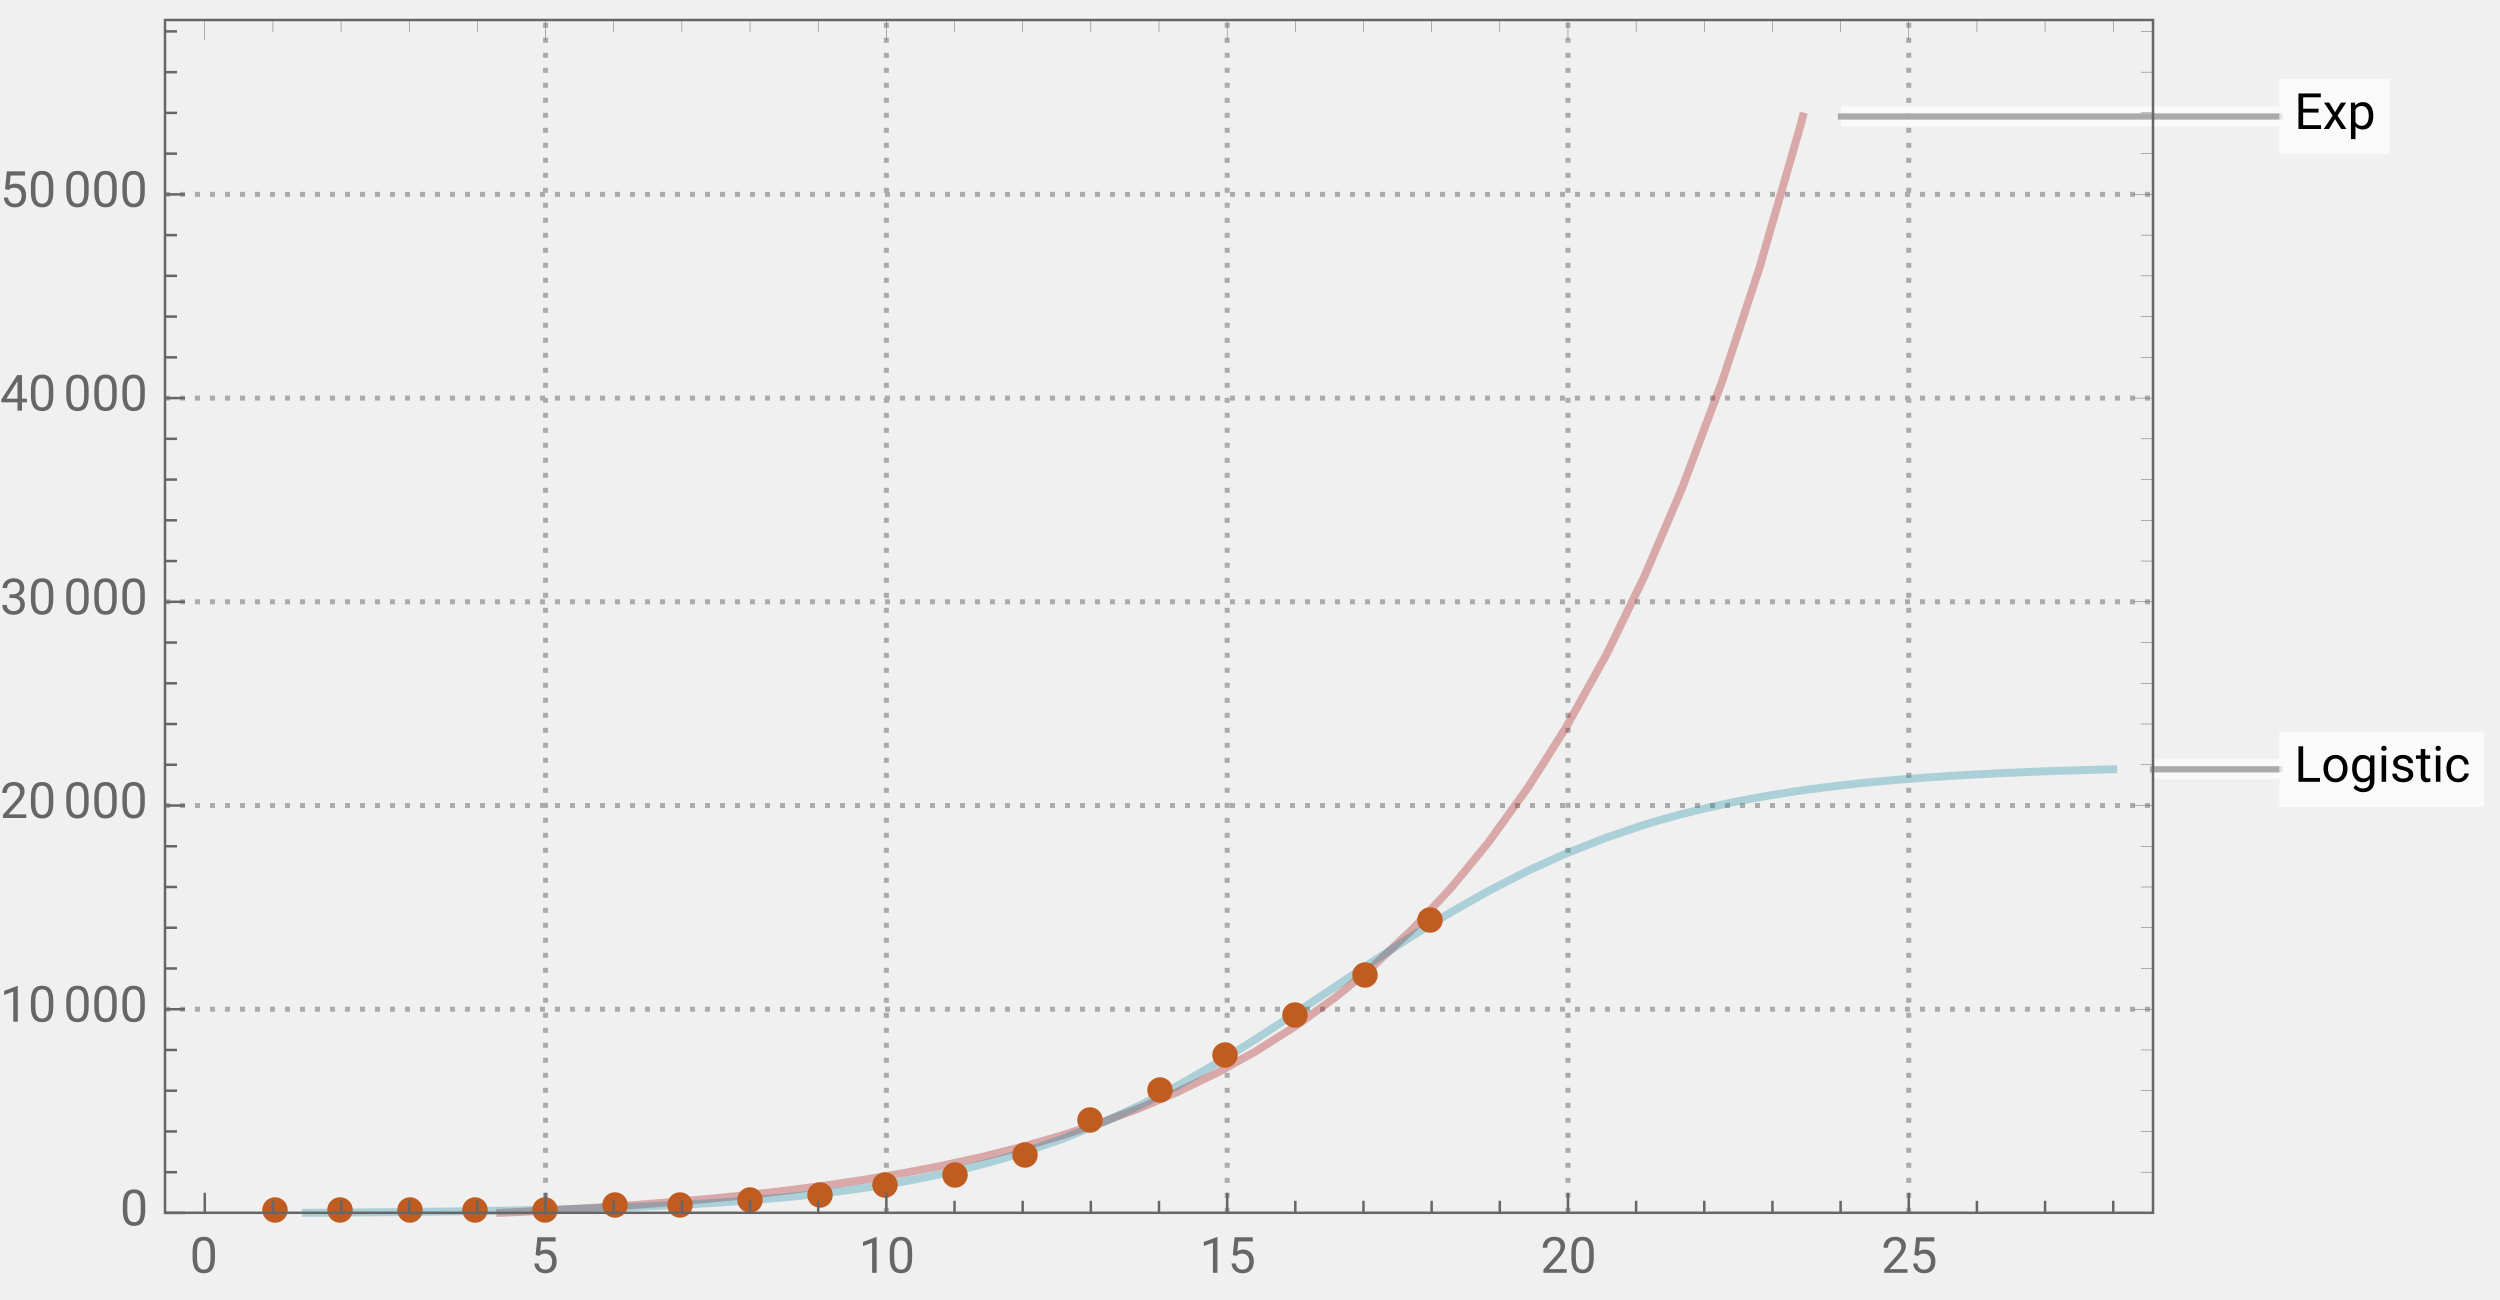
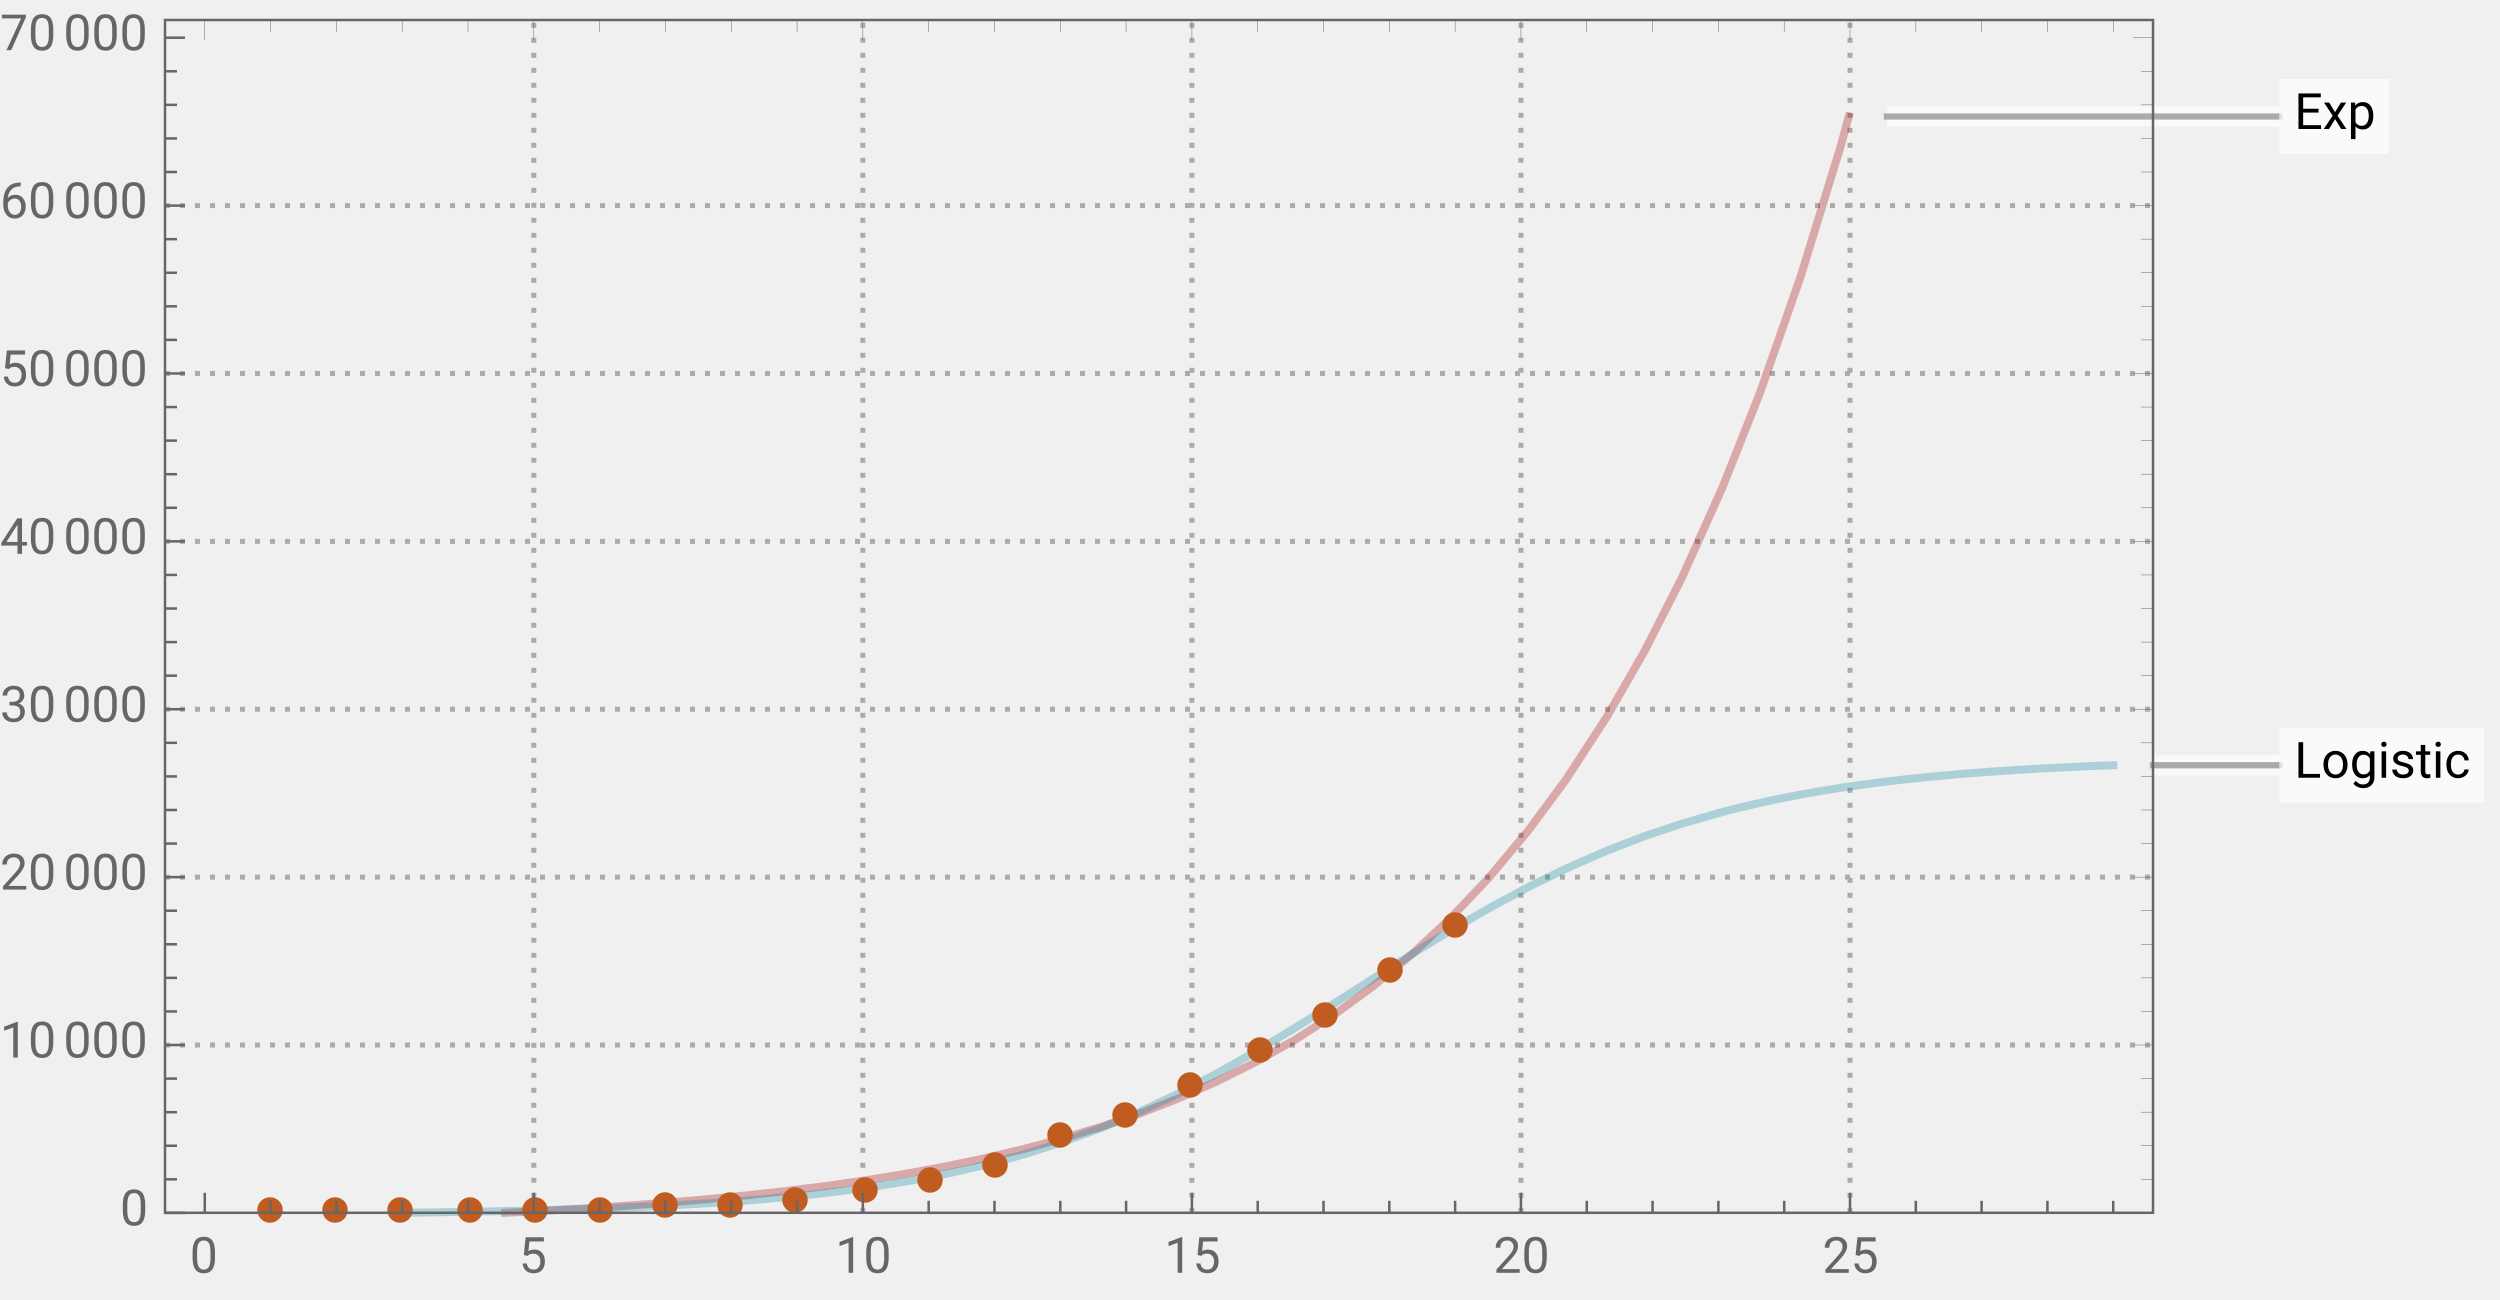
<svg xmlns="http://www.w3.org/2000/svg" xmlns:xlink="http://www.w3.org/1999/xlink" width="500pt" height="260pt" viewBox="0 0 500 260">
  <defs>
    <symbol overflow="visible" id="a">
      <path d="M1.766-.766h3.37V0H.825v-7.11h.942zm0 0" />
    </symbol>
    <symbol overflow="visible" id="b">
      <path d="M.445-2.691c0-.516.102-.98.305-1.395a2.25 2.25 0 01.848-.957c.363-.227.777-.34 1.246-.34.719 0 1.3.25 1.742.75.445.496.668 1.16.668 1.985v.066c0 .512-.098.977-.297 1.383a2.24 2.24 0 01-.844.957 2.35 2.35 0 01-1.261.34c-.715 0-1.297-.25-1.743-.746-.445-.5-.664-1.157-.664-1.977zm.907.109c0 .586.136 1.055.41 1.41.27.356.633.531 1.09.531.46 0 .824-.18 1.093-.539.27-.36.407-.863.407-1.511 0-.579-.137-1.047-.415-1.407a1.312 1.312 0 00-1.093-.543c-.446 0-.809.18-1.082.536-.274.355-.41.863-.41 1.523zm0 0" />
    </symbol>
    <symbol overflow="visible" id="c">
      <path d="M.469-2.688c0-.82.191-1.476.57-1.964.383-.485.887-.73 1.516-.73.644 0 1.148.23 1.507.687l.043-.586h.825v5.156c0 .684-.2 1.219-.606 1.613-.406.395-.949.59-1.633.59a2.71 2.71 0 01-1.12-.242c-.364-.164-.641-.387-.833-.668l.469-.543c.387.477.86.719 1.418.719.441 0 .785-.125 1.031-.371.246-.246.367-.598.367-1.047v-.453c-.359.418-.855.625-1.48.625-.617 0-1.117-.25-1.5-.746-.383-.5-.574-1.18-.574-2.04zm.906.106c0 .594.125 1.062.367 1.402.246.34.586.512 1.028.512.57 0 .988-.262 1.253-.777V-3.86c-.277-.504-.691-.754-1.246-.754-.437 0-.78.168-1.027.511-.25.344-.375.848-.375 1.52zm0 0" />
    </symbol>
    <symbol overflow="visible" id="d">
      <path d="M1.664 0H.762v-5.281h.902zM.688-6.684c0-.148.046-.27.136-.37.09-.102.223-.153.395-.153.176 0 .312.05.402.152.09.102.137.223.137.371 0 .145-.047.27-.137.364-.09.097-.223.148-.402.148-.176 0-.305-.047-.395-.148a.518.518 0 01-.136-.364zm0 0" />
    </symbol>
    <symbol overflow="visible" id="e">
      <path d="M3.758-1.402a.659.659 0 00-.274-.567c-.183-.136-.504-.254-.96-.351-.458-.098-.82-.215-1.09-.352-.27-.137-.47-.297-.598-.488a1.161 1.161 0 01-.191-.672c0-.434.183-.8.55-1.098.367-.3.832-.453 1.403-.453.597 0 1.086.156 1.457.465.375.309.558.707.558 1.188h-.906c0-.247-.105-.461-.316-.641-.211-.18-.473-.27-.793-.27-.328 0-.586.075-.77.22a.666.666 0 00-.281.558c0 .218.086.383.258.496.172.11.484.215.937.316.45.102.817.219 1.094.36.281.14.488.308.625.507.133.196.203.434.203.72 0 .472-.191.85-.566 1.136-.38.285-.868.426-1.473.426-.422 0-.797-.075-1.121-.223a1.852 1.852 0 01-.766-.629 1.513 1.513 0 01-.273-.871h.902a.93.93 0 00.363.719c.227.18.528.265.895.265.344 0 .617-.066.824-.207a.635.635 0 00.309-.554zm0 0" />
    </symbol>
    <symbol overflow="visible" id="f">
      <path d="M1.91-6.563v1.282h.985v.695H1.91v3.277c0 .211.043.371.13.477.089.105.237.16.452.16.102 0 .246-.023.43-.062V0a2.573 2.573 0 01-.695.098c-.403 0-.707-.121-.914-.368-.204-.242-.305-.59-.305-1.039v-3.277H.043v-.695h.965v-1.282zm0 0" />
    </symbol>
    <symbol overflow="visible" id="g">
      <path d="M2.805-.64a1.3 1.3 0 00.843-.294 1.01 1.01 0 00.399-.73h.855c-.015.3-.12.59-.312.863a2.03 2.03 0 01-.77.653 2.2 2.2 0 01-1.015.246c-.72 0-1.293-.239-1.72-.72C.66-1.101.45-1.757.45-2.593v-.148c0-.516.094-.973.285-1.375.188-.399.457-.711.813-.93.351-.223.77-.336 1.25-.336.594 0 1.086.18 1.476.535.395.356.602.817.63 1.38h-.856a1.238 1.238 0 00-.387-.84 1.217 1.217 0 00-.863-.333c-.457 0-.813.168-1.067.496-.253.332-.378.81-.378 1.434v.172c0 .61.125 1.078.375 1.406.25.328.609.492 1.078.492zm0 0" />
    </symbol>
    <symbol overflow="visible" id="h">
      <path d="M4.844-3.285H1.762v2.52h3.582V0H.824v-7.11h4.469v.774H1.762v2.281h3.082zm0 0" />
    </symbol>
    <symbol overflow="visible" id="i">
      <path d="M2.457-3.355l1.172-1.926h1.055l-1.73 2.61L4.733 0H3.691L2.47-1.977 1.25 0H.2l1.784-2.672-1.73-2.61h1.043zm0 0" />
    </symbol>
    <symbol overflow="visible" id="j">
      <path d="M5.148-2.582c0 .805-.187 1.45-.554 1.941-.367.493-.864.739-1.492.739-.641 0-1.149-.203-1.516-.61v2.543H.684V-5.28h.824l.047.586c.367-.457.875-.688 1.53-.688.634 0 1.138.242 1.509.719.367.48.554 1.144.554 2zm-.906-.106c0-.593-.125-1.062-.379-1.41-.254-.343-.601-.515-1.047-.515-.546 0-.957.242-1.23.726v2.524c.27.48.684.722 1.242.722.434 0 .777-.171 1.031-.515.258-.344.383-.852.383-1.532zm0 0" />
    </symbol>
    <symbol overflow="visible" id="k">
      <path d="M5.047-3.031c0 1.058-.18 1.844-.54 2.36-.362.51-.925.769-1.694.769-.758 0-1.32-.25-1.684-.754C.766-1.16.574-1.91.562-2.91v-1.207c0-1.043.18-1.82.54-2.328.363-.508.93-.762 1.703-.762.765 0 1.328.246 1.687.734.36.489.547 1.246.555 2.27zm-.902-1.235c0-.765-.106-1.324-.32-1.675-.216-.348-.555-.524-1.02-.524-.465 0-.801.176-1.012.524-.211.347-.32.882-.328 1.605v1.445c0 .77.113 1.336.336 1.704.222.367.558.546 1.012.546.445 0 .777-.171.992-.515.218-.344.332-.89.34-1.633zm0 0" />
    </symbol>
    <symbol overflow="visible" id="l">
      <path d="M1.008-3.563l.36-3.546h3.64v.836H2.133l-.215 1.937a2.32 2.32 0 011.187-.309c.649 0 1.16.215 1.543.645.383.426.57 1.004.57 1.734 0 .735-.195 1.309-.593 1.73-.395.423-.945.634-1.656.634-.63 0-1.14-.176-1.54-.524C1.032-.773.81-1.254.75-1.87h.855c.055.406.2.715.434.922.234.207.547.308.93.308.422 0 .75-.14.988-.43.238-.284.36-.679.36-1.187 0-.472-.13-.855-.387-1.144-.258-.285-.606-.43-1.035-.43-.395 0-.704.086-.926.258l-.242.195zm0 0" />
    </symbol>
    <symbol overflow="visible" id="m">
      <path d="M3.559 0h-.907v-6.02l-1.824.668v-.82l2.59-.973h.14zm0 0" />
    </symbol>
    <symbol overflow="visible" id="n">
      <path d="M5.25 0H.59v-.648l2.46-2.735c.364-.414.618-.75.755-1.008.14-.257.21-.527.21-.804 0-.371-.113-.676-.34-.914-.222-.239-.523-.356-.898-.356-.449 0-.797.13-1.047.383-.25.254-.37.613-.37 1.066H.452c0-.652.211-1.183.633-1.586.422-.402.984-.605 1.691-.605.66 0 1.184.172 1.567.52.386.347.578.808.578 1.382 0 .703-.445 1.535-1.336 2.5L1.68-.738h3.57zm0 0" />
    </symbol>
    <symbol overflow="visible" id="o">
      <path d="M1.906-3.992h.676c.426-.008.762-.121 1.008-.34.242-.219.363-.512.363-.883 0-.832-.414-1.25-1.242-1.25-.39 0-.703.113-.938.336-.23.223-.347.516-.347.887H.523c0-.563.204-1.031.618-1.406.41-.372.933-.559 1.57-.559.672 0 1.195.176 1.578.531.379.356.57.848.57 1.48 0 .31-.101.61-.3.9a1.81 1.81 0 01-.817.648c.39.125.692.328.903.617.214.285.32.636.32 1.047 0 .64-.207 1.144-.625 1.52-.418.374-.957.562-1.625.562s-1.211-.18-1.63-.543c-.417-.36-.624-.836-.624-1.43h.906c0 .375.121.672.367.898.243.227.57.336.98.336.438 0 .77-.113 1-.34.231-.23.349-.554.349-.98 0-.414-.125-.734-.383-.953-.254-.223-.618-.336-1.098-.344h-.676zm0 0" />
    </symbol>
    <symbol overflow="visible" id="p">
      <path d="M4.406-2.387h.985v.739h-.985V0h-.91v-1.648H.258v-.536L3.44-7.109h.965zm-3.12 0h2.21v-3.488l-.105.195zm0 0" />
    </symbol>
+     <symbol overflow="visible" id="q">
+       <path d="M4.137-7.113v.765h-.168c-.703.012-1.262.223-1.68.625-.414.403-.656.973-.723 1.703.375-.43.887-.644 1.536-.644.617 0 1.113.219 1.48.656.371.438.555 1 .555 1.688 0 .734-.2 1.32-.598 1.757-.398.442-.934.66-1.605.66-.68 0-1.23-.261-1.653-.784C.855-1.212.645-1.883.645-2.704v-.348c0-1.308.277-2.308.835-3 .56-.691 1.391-1.047 2.497-1.062zM2.949-3.91c-.308 0-.594.09-.855.277a1.446 1.446 0 00-.54.7v.331c0 .586.13 1.059.395 1.414.262.36.59.54.985.54.406 0 .726-.153.96-.45.231-.3.348-.691.348-1.175 0-.489-.117-.887-.351-1.188a1.14 1.14 0 00-.942-.45zm0 0" />
+     </symbol>
+     <symbol overflow="visible" id="r">
+       <path d="M5.18-6.602L2.234 0H1.29l2.934-6.367H.375v-.742H5.18zm0 0" />
+     </symbol>
  </defs>
-   <path d="M109.113 242.559V4m68.16 238.559V4m68.161 238.559V4m68.16 238.559V4m68.16 238.559V4M33 201.844h397.602M33 161.102h397.602M33 120.36h397.602M33 79.617h397.602M33 38.875h397.602" fill="none" stroke="#666" stroke-opacity=".5" stroke-dasharray="1,2" stroke-miterlimit="3.25" />
-   <path d="M100.063 242.559l3.28-.149 7.473-.39 8.102-.48 7.562-.513 7.41-.57 8.048-.703 7.503-.75 8.137-.926 7.988-1.043 7.446-1.11 8.082-1.366 7.539-1.461 8.172-1.805 8.02-2.027 7.484-2.16 8.117-2.668L228 221.59l7.426-3.164 8.058-3.914 7.52-4.164 8.148-5.153 8-5.793 7.461-6.16 8.094-7.613 7.555-8.113 7.406-9.02 8.035-11.148 7.496-11.86 8.13-14.668 7.589-15.636 7.437-17.399 8.07-21.515 7.536-22.907 8.16-28.332.438-1.73" fill="none" stroke-width="1.6" stroke-linecap="square" stroke="#a60000" stroke-opacity=".3" stroke-miterlimit="3.25" />
-   <path d="M61.195 242.559l2.957-.016h.114l.117-.004h.234l.465-.004.926-.004 1.86-.015h.464l3.254-.028h.254l.25-.004 3.527-.027 4.035-.039h.118l.117-.004h.234l.473-.008.941-.008 1.88-.02.116-.003h.121l.235-.004.468-.004 2.825-.035h.125l.129-.004h.254l.511-.008 1.02-.011 2.039-.032h.129l.125-.004.254-.003.511-.004 3.059-.047.125-.004h.125l.25-.004.5-.012 1.004-.015 2-.036 4.004-.074.234-.008.234-.004.465-.007.934-.02 1.871-.043 3.734-.09h.125l.13-.004.25-.007.507-.012 1.012-.027 2.027-.055 4.051-.125.234-.008.239-.004 1.418-.047 1.89-.066 3.781-.145.114-.004.117-.003.23-.012.465-.016.926-.039 1.852-.082 3.707-.172.129-.008.125-.004.25-.011.503-.028 1.004-.05 2.012-.11 4.024-.234.937-.063.938-.058 1.875-.125 3.753-.274.13-.011.124-.008.254-.024.508-.039 1.02-.082 2.03-.168 4.071-.37.25-.024.25-.028.496-.046 1-.102 1.996-.21 3.996-.454.114-.012.117-.015.234-.028 1.395-.175 1.863-.239 3.723-.52.129-.019.125-.02.254-.035.503-.078 1.008-.152 2.024-.32 4.039-.696.117-.023.117-.02.234-.043.473-.085.942-.18 1.886-.363 3.77-.79.129-.027.125-.027.258-.059.511-.113 1.02-.23 2.043-.481 4.086-1.035.125-.035.125-.032.25-.07.5-.133 1.004-.277 2.007-.57 4.008-1.223 7.485-2.582 8.117-3.27L228 221.06l7.426-3.864 8.058-4.625 7.52-4.656 8.148-5.316 8-5.352 7.461-4.976 8.094-5.243 7.555-4.625 7.406-4.199 8.035-4.117 7.496-3.399 8.13-3.199 7.589-2.547.113-.035.352-.105 1.394-.422 1.86-.54 3.718-1.015.13-.031.124-.031.25-.067.508-.129 1.008-.254 2.016-.492 4.035-.91.12-.027.118-.024.234-.05.47-.098.945-.195 1.882-.38 3.766-.702.125-.024.129-.02.254-.046.511-.09 1.02-.172 2.043-.336 4.078-.621.125-.016.125-.02.254-.034.5-.07 1-.137 2.004-.266 4.008-.492.117-.012.117-.016.234-.027.465-.05.934-.106 1.871-.2 3.738-.37.125-.012.13-.016.25-.023.507-.047 1.012-.09 2.027-.176 4.055-.324.234-.016.238-.02.473-.034 2.836-.2 3.785-.242.117-.004.114-.007.234-.016.46-.027.93-.055 1.856-.102 3.707-.191.125-.008.129-.008.25-.011.504-.024 1.004-.047 2.015-.09 4.024-.167.469-.016.468-.02.938-.035 1.879-.066 3.758-.125.129-.004.132-.004 1.832-.055 2.098-.058.129-.004.133-.004.261-.008.524-.012 1.047-.03h.133l.128-.005.262-.008.528-.011.128-.004.133-.004.262-.008.129-.004h.133l.129-.004.132-.004" fill="none" stroke-width="1.6" stroke-linecap="square" stroke="#0d86a0" stroke-opacity=".3" stroke-miterlimit="3.25" />
-   <path d="M430.602 153.86h25.265" fill="none" stroke-width="4" stroke-linejoin="round" stroke="#fff" stroke-opacity=".667" stroke-miterlimit="3.25" />
-   <path d="M430.602 153.86h25.265" fill="none" stroke-width="1.25" stroke-linecap="square" stroke="#aaa" stroke-miterlimit="3.25" />
-   <path d="M496.867 146.36v15h-41v-15zm0 0" fill="#fff" fill-opacity=".667" />
-   <use xlink:href="#a" x="458.868" y="156.359" />
-   <use xlink:href="#b" x="464.249" y="156.359" />
-   <use xlink:href="#c" x="469.952" y="156.359" />
-   <use xlink:href="#d" x="475.562" y="156.359" />
-   <use xlink:href="#e" x="477.989" y="156.359" />
-   <use xlink:href="#f" x="483.145" y="156.359" />
-   <use xlink:href="#d" x="486.412" y="156.359" />
-   <use xlink:href="#g" x="488.839" y="156.359" />
-   <path d="M368.191 23.3h87.676" fill="none" stroke-width="4" stroke-linejoin="round" stroke="#fff" stroke-opacity=".667" stroke-miterlimit="3.25" />
-   <path d="M368.191 23.3h87.676" fill="none" stroke-width="1.25" stroke-linecap="square" stroke="#aaa" stroke-miterlimit="3.25" />
+   <path d="M106.762 242.559V4m65.808 238.559V4m65.813 238.559V4m65.808 238.559V4M370 242.559V4M33 209.004h397.602M33 175.426h397.602M33 141.848h397.602M33 108.273h397.602M33 74.695h397.602M33 41.117h397.602" fill="none" stroke="#666" stroke-opacity=".5" stroke-dasharray="1,2" stroke-miterlimit="3.25" />
+   <path d="M101.02 242.559l2.324-.106 7.472-.394 8.102-.485 7.562-.515 7.41-.567 8.048-.695 7.503-.738 8.137-.903 7.988-1.011 7.446-1.067 8.082-1.308 7.539-1.387 8.172-1.703 8.02-1.903 7.484-2.011 8.117-2.47L228 222.68l7.426-2.895 8.058-3.55 7.52-3.758 8.148-4.614 8-5.16 7.461-5.445 8.094-6.692 7.555-7.078 7.406-7.824 8.035-9.61 7.496-10.152 8.13-12.476 7.589-13.215 7.437-14.613 8.07-17.95 7.536-18.988 8.16-23.332 8.016-26.082 1.613-5.945" fill="none" stroke-width="1.6" stroke-linecap="square" stroke="#a60000" stroke-opacity=".3" stroke-miterlimit="3.25" />
+   <path d="M79.906 242.559h.215l.473-.008.941-.012 1.88-.023 3.765-.051.125-.004h.129l.254-.004.511-.008 3.059-.047 4.078-.07.125-.004h.125l.25-.004.5-.012 1.004-.019 2-.04 4.004-.085h.117l.117-.004.234-.004.465-.012.934-.023 1.871-.043 3.734-.102.125-.003h.13l.25-.008.507-.016 1.012-.027 2.027-.063 4.051-.133.234-.007.239-.008.472-.016 2.836-.105 3.781-.153.114-.007.117-.004.23-.008.465-.02 2.778-.129 3.707-.18.129-.007.125-.008.25-.012.503-.027 1.004-.055 2.012-.113 4.024-.242 1.875-.125 1.875-.129 3.753-.277.13-.012.124-.008.254-.023.508-.04 1.02-.081 2.03-.172 4.071-.371.125-.012.125-.016.25-.023.496-.047 1-.102 1.996-.207 3.996-.449.114-.015.117-.012.234-.028.465-.058.93-.113 1.863-.235 3.723-.508.129-.015.125-.02.254-.035 1.511-.223 2.024-.308 4.039-.664.117-.024.351-.058.473-.086.942-.168 1.886-.348 3.77-.746.129-.023.125-.028.258-.054.511-.106 1.02-.219 2.043-.453 4.086-.965 1-.25 1.004-.257 2.007-.532 4.008-1.129 7.485-2.367 8.117-2.976 7.574-3.18 7.426-3.496 8.058-4.195 7.52-4.254 8.148-4.903 8-5.007 7.461-4.743 8.094-5.101 7.555-4.617 7.406-4.297 8.035-4.332 7.496-3.676 8.13-3.563 7.589-2.921 7.437-2.493 8.07-2.32.122-.031.117-.028.703-.187.945-.238 1.883-.47 3.766-.878.125-.027.129-.028.254-.058.511-.114 1.02-.218 2.043-.426 4.078-.793.25-.047.254-.047 1.5-.27 2.004-.347 4.008-.64.117-.02.117-.016.234-.039.465-.07.934-.137 1.871-.265 3.738-.5.125-.016.13-.016.25-.031.507-.066 1.012-.121 2.027-.243 4.055-.441.234-.024.238-.023.473-.05.945-.094 1.891-.184 3.785-.34.117-.008.114-.011.234-.02.46-.039.93-.074 1.856-.149 3.707-.273.125-.008.129-.012.25-.015.504-.035 1.004-.067 2.015-.133 4.024-.242.117-.004.117-.008.235-.011.468-.028.938-.05 1.879-.102 3.758-.184.129-.003.132-.008 1.832-.082 2.098-.09.129-.004.133-.008.261-.008.524-.023 1.047-.043.133-.004.128-.004.262-.012.528-.02.128-.003.133-.004.262-.012.129-.004.133-.007.129-.004.132-.004" fill="none" stroke-width="1.6" stroke-linecap="square" stroke="#0d86a0" stroke-opacity=".3" stroke-miterlimit="3.25" />
+   <path d="M430.602 153.05h25.265" fill="none" stroke-width="4" stroke-linejoin="round" stroke="#fff" stroke-opacity=".667" stroke-miterlimit="3.25" />
+   <path d="M430.602 153.05h25.265" fill="none" stroke-width="1.25" stroke-linecap="square" stroke="#aaa" stroke-miterlimit="3.25" />
+   <path d="M496.867 145.55v15h-41v-15zm0 0" fill="#fff" fill-opacity=".667" />
+   <use xlink:href="#a" x="458.868" y="155.551" />
+   <use xlink:href="#b" x="464.249" y="155.551" />
+   <use xlink:href="#c" x="469.952" y="155.551" />
+   <use xlink:href="#d" x="475.562" y="155.551" />
+   <use xlink:href="#e" x="477.989" y="155.551" />
+   <use xlink:href="#f" x="483.145" y="155.551" />
+   <use xlink:href="#d" x="486.412" y="155.551" />
+   <use xlink:href="#g" x="488.839" y="155.551" />
+   <path d="M377.383 23.3h78.484" fill="none" stroke-width="4" stroke-linejoin="round" stroke="#fff" stroke-opacity=".667" stroke-miterlimit="3.25" />
+   <path d="M377.383 23.3h78.484" fill="none" stroke-width="1.25" stroke-linecap="square" stroke="#aaa" stroke-miterlimit="3.25" />
  <path d="M477.867 15.8v15h-22v-15zm0 0" fill="#fff" fill-opacity=".667" />
  <use xlink:href="#h" x="458.868" y="25.8" />
  <use xlink:href="#i" x="464.551" y="25.8" />
  <use xlink:href="#j" x="469.507" y="25.8" />
-   <path d="M57.55 242c0-.676-.269-1.324-.745-1.805A2.565 2.565 0 0055 239.45c-.676 0-1.324.27-1.805.746A2.565 2.565 0 0052.45 242c0 .676.27 1.324.746 1.805.48.476 1.13.746 1.805.746.676 0 1.324-.27 1.805-.746.476-.48.746-1.13.746-1.805zm13 0c0-.676-.269-1.324-.745-1.805A2.565 2.565 0 0068 239.45c-.676 0-1.324.27-1.805.746A2.565 2.565 0 0065.45 242c0 .676.27 1.324.746 1.805.48.476 1.13.746 1.805.746.676 0 1.324-.27 1.805-.746.476-.48.746-1.13.746-1.805zm14 0c0-.676-.269-1.324-.745-1.805A2.565 2.565 0 0082 239.45c-.676 0-1.324.27-1.805.746A2.565 2.565 0 0079.45 242c0 .676.27 1.324.746 1.805.48.476 1.13.746 1.805.746.676 0 1.324-.27 1.805-.746.476-.48.746-1.13.746-1.805zm13 0c0-.676-.269-1.324-.745-1.805A2.565 2.565 0 0095 239.45c-.676 0-1.324.27-1.805.746A2.565 2.565 0 0092.45 242c0 .676.27 1.324.746 1.805.48.476 1.13.746 1.805.746.676 0 1.324-.27 1.805-.746.476-.48.746-1.13.746-1.805zm14 0c0-.676-.269-1.324-.745-1.805a2.565 2.565 0 00-1.805-.746c-.676 0-1.324.27-1.805.746a2.565 2.565 0 00-.746 1.805c0 .676.27 1.324.746 1.805.48.476 1.13.746 1.805.746.676 0 1.324-.27 1.805-.746.476-.48.746-1.13.746-1.805zm14-1c0-.676-.269-1.324-.745-1.805a2.565 2.565 0 00-1.805-.746c-.676 0-1.324.27-1.805.746a2.565 2.565 0 00-.746 1.805c0 .676.27 1.324.746 1.805.48.476 1.13.746 1.805.746.676 0 1.324-.27 1.805-.746.476-.48.746-1.13.746-1.805zm13 0c0-.676-.269-1.324-.745-1.805a2.565 2.565 0 00-1.805-.746c-.676 0-1.324.27-1.805.746a2.565 2.565 0 00-.746 1.805c0 .676.27 1.324.746 1.805.48.476 1.13.746 1.805.746.676 0 1.324-.27 1.805-.746.476-.48.746-1.13.746-1.805zm14-1c0-.676-.269-1.324-.745-1.805a2.565 2.565 0 00-1.805-.746c-.676 0-1.324.27-1.805.746a2.565 2.565 0 00-.746 1.805c0 .676.27 1.324.746 1.805.48.476 1.13.746 1.805.746.676 0 1.324-.27 1.805-.746.476-.48.746-1.13.746-1.805zm14-1c0-.676-.269-1.324-.745-1.805a2.565 2.565 0 00-1.805-.746c-.676 0-1.324.27-1.805.746a2.565 2.565 0 00-.746 1.805c0 .676.27 1.324.746 1.805.48.476 1.13.746 1.805.746.676 0 1.324-.27 1.805-.746.476-.48.746-1.13.746-1.805zm13-2c0-.676-.269-1.324-.745-1.805a2.565 2.565 0 00-1.805-.746c-.676 0-1.324.27-1.805.746a2.565 2.565 0 00-.746 1.805c0 .676.27 1.324.746 1.805.48.476 1.13.746 1.805.746.676 0 1.324-.27 1.805-.746.476-.48.746-1.13.746-1.805zm14-2c0-.676-.269-1.324-.745-1.805a2.565 2.565 0 00-1.805-.746c-.676 0-1.324.27-1.805.746a2.565 2.565 0 00-.746 1.805c0 .676.27 1.324.746 1.805.48.476 1.13.746 1.805.746.676 0 1.324-.27 1.805-.746.476-.48.746-1.13.746-1.805zm14-4c0-.676-.269-1.324-.745-1.805a2.565 2.565 0 00-1.805-.746c-.676 0-1.324.27-1.805.746a2.565 2.565 0 00-.746 1.805c0 .676.27 1.324.746 1.805.48.476 1.13.746 1.805.746.676 0 1.324-.27 1.805-.746.476-.48.746-1.13.746-1.805zm13-7c0-.676-.269-1.324-.745-1.805a2.565 2.565 0 00-1.805-.746c-.676 0-1.324.27-1.805.746a2.565 2.565 0 00-.746 1.805c0 .676.27 1.324.746 1.805.48.476 1.13.746 1.805.746.676 0 1.324-.27 1.805-.746.476-.48.746-1.13.746-1.805zm14-6c0-.676-.269-1.324-.745-1.805a2.565 2.565 0 00-1.805-.746c-.676 0-1.324.27-1.805.746a2.565 2.565 0 00-.746 1.805c0 .676.27 1.324.746 1.805.48.476 1.13.746 1.805.746.676 0 1.324-.27 1.805-.746.476-.48.746-1.13.746-1.805zm13-7c0-.676-.269-1.324-.745-1.805a2.565 2.565 0 00-1.805-.746c-.676 0-1.324.27-1.805.746a2.565 2.565 0 00-.746 1.805c0 .676.27 1.324.746 1.805.48.476 1.13.746 1.805.746.676 0 1.324-.27 1.805-.746.476-.48.746-1.13.746-1.805zm14-8c0-.676-.269-1.324-.745-1.805a2.565 2.565 0 00-1.805-.746c-.676 0-1.324.27-1.805.746a2.565 2.565 0 00-.746 1.805c0 .676.27 1.324.746 1.805.48.476 1.13.746 1.805.746.676 0 1.324-.27 1.805-.746.476-.48.746-1.13.746-1.805zm14-8c0-.676-.269-1.324-.745-1.805a2.565 2.565 0 00-1.805-.746c-.676 0-1.324.27-1.805.746a2.565 2.565 0 00-.746 1.805c0 .676.27 1.324.746 1.805.48.476 1.13.746 1.805.746.676 0 1.324-.27 1.805-.746.476-.48.746-1.13.746-1.805zm13-11c0-.676-.269-1.324-.745-1.805a2.565 2.565 0 00-1.805-.746c-.676 0-1.324.27-1.805.746a2.565 2.565 0 00-.746 1.805c0 .676.27 1.324.746 1.805.48.476 1.13.746 1.805.746.676 0 1.324-.27 1.805-.746.476-.48.746-1.13.746-1.805zm0 0" fill-rule="evenodd" fill="#c05c20" />
+   <path d="M56.55 242c0-.676-.269-1.324-.745-1.805A2.565 2.565 0 0054 239.45c-.676 0-1.324.27-1.805.746A2.565 2.565 0 0051.45 242c0 .676.27 1.324.746 1.805.48.476 1.13.746 1.805.746.676 0 1.324-.27 1.805-.746.476-.48.746-1.13.746-1.805zm13 0c0-.676-.269-1.324-.745-1.805A2.565 2.565 0 0067 239.45c-.676 0-1.324.27-1.805.746A2.565 2.565 0 0064.45 242c0 .676.27 1.324.746 1.805.48.476 1.13.746 1.805.746.676 0 1.324-.27 1.805-.746.476-.48.746-1.13.746-1.805zm13 0c0-.676-.269-1.324-.745-1.805A2.565 2.565 0 0080 239.45c-.676 0-1.324.27-1.805.746A2.565 2.565 0 0077.45 242c0 .676.27 1.324.746 1.805.48.476 1.13.746 1.805.746.676 0 1.324-.27 1.805-.746.476-.48.746-1.13.746-1.805zm14 0c0-.676-.269-1.324-.745-1.805A2.565 2.565 0 0094 239.45c-.676 0-1.324.27-1.805.746A2.565 2.565 0 0091.45 242c0 .676.27 1.324.746 1.805.48.476 1.13.746 1.805.746.676 0 1.324-.27 1.805-.746.476-.48.746-1.13.746-1.805zm13 0c0-.676-.269-1.324-.745-1.805a2.565 2.565 0 00-1.805-.746c-.676 0-1.324.27-1.805.746a2.565 2.565 0 00-.746 1.805c0 .676.27 1.324.746 1.805.48.476 1.13.746 1.805.746.676 0 1.324-.27 1.805-.746.476-.48.746-1.13.746-1.805zm13 0c0-.676-.269-1.324-.745-1.805a2.565 2.565 0 00-1.805-.746c-.676 0-1.324.27-1.805.746a2.565 2.565 0 00-.746 1.805c0 .676.27 1.324.746 1.805.48.476 1.13.746 1.805.746.676 0 1.324-.27 1.805-.746.476-.48.746-1.13.746-1.805zm13-1c0-.676-.269-1.324-.745-1.805a2.565 2.565 0 00-1.805-.746c-.676 0-1.324.27-1.805.746a2.565 2.565 0 00-.746 1.805c0 .676.27 1.324.746 1.805.48.476 1.13.746 1.805.746.676 0 1.324-.27 1.805-.746.476-.48.746-1.13.746-1.805zm13 0c0-.676-.269-1.324-.745-1.805a2.565 2.565 0 00-1.805-.746c-.676 0-1.324.27-1.805.746a2.565 2.565 0 00-.746 1.805c0 .676.27 1.324.746 1.805.48.476 1.13.746 1.805.746.676 0 1.324-.27 1.805-.746.476-.48.746-1.13.746-1.805zm13-1c0-.676-.269-1.324-.745-1.805a2.565 2.565 0 00-1.805-.746c-.676 0-1.324.27-1.805.746a2.565 2.565 0 00-.746 1.805c0 .676.27 1.324.746 1.805.48.476 1.13.746 1.805.746.676 0 1.324-.27 1.805-.746.476-.48.746-1.13.746-1.805zm14-2c0-.676-.269-1.324-.745-1.805a2.565 2.565 0 00-1.805-.746c-.676 0-1.324.27-1.805.746a2.565 2.565 0 00-.746 1.805c0 .676.27 1.324.746 1.805.48.476 1.13.746 1.805.746.676 0 1.324-.27 1.805-.746.476-.48.746-1.13.746-1.805zm13-2c0-.676-.269-1.324-.745-1.805a2.565 2.565 0 00-1.805-.746c-.676 0-1.324.27-1.805.746a2.565 2.565 0 00-.746 1.805c0 .676.27 1.324.746 1.805.48.476 1.13.746 1.805.746.676 0 1.324-.27 1.805-.746.476-.48.746-1.13.746-1.805zm13-3c0-.676-.269-1.324-.745-1.805a2.565 2.565 0 00-1.805-.746c-.676 0-1.324.27-1.805.746a2.565 2.565 0 00-.746 1.805c0 .676.27 1.324.746 1.805.48.476 1.13.746 1.805.746.676 0 1.324-.27 1.805-.746.476-.48.746-1.13.746-1.805zm13-6c0-.676-.269-1.324-.745-1.805a2.565 2.565 0 00-1.805-.746c-.676 0-1.324.27-1.805.746a2.565 2.565 0 00-.746 1.805c0 .676.27 1.324.746 1.805.48.476 1.13.746 1.805.746.676 0 1.324-.27 1.805-.746.476-.48.746-1.13.746-1.805zm13-4c0-.676-.269-1.324-.745-1.805a2.565 2.565 0 00-1.805-.746c-.676 0-1.324.27-1.805.746a2.565 2.565 0 00-.746 1.805c0 .676.27 1.324.746 1.805.48.476 1.13.746 1.805.746.676 0 1.324-.27 1.805-.746.476-.48.746-1.13.746-1.805zm13-6c0-.676-.269-1.324-.745-1.805a2.565 2.565 0 00-1.805-.746c-.676 0-1.324.27-1.805.746a2.565 2.565 0 00-.746 1.805c0 .676.27 1.324.746 1.805.48.476 1.13.746 1.805.746.676 0 1.324-.27 1.805-.746.476-.48.746-1.13.746-1.805zm14-7c0-.676-.269-1.324-.745-1.805a2.565 2.565 0 00-1.805-.746c-.676 0-1.324.27-1.805.746a2.565 2.565 0 00-.746 1.805c0 .676.27 1.324.746 1.805.48.476 1.13.746 1.805.746.676 0 1.324-.27 1.805-.746.476-.48.746-1.13.746-1.805zm13-7c0-.676-.269-1.324-.745-1.805a2.565 2.565 0 00-1.805-.746c-.676 0-1.324.27-1.805.746a2.565 2.565 0 00-.746 1.805c0 .676.27 1.324.746 1.805.48.476 1.13.746 1.805.746.676 0 1.324-.27 1.805-.746.476-.48.746-1.13.746-1.805zm13-9c0-.676-.269-1.324-.745-1.805a2.565 2.565 0 00-1.805-.746c-.676 0-1.324.27-1.805.746a2.565 2.565 0 00-.746 1.805c0 .676.27 1.324.746 1.805.48.476 1.13.746 1.805.746.676 0 1.324-.27 1.805-.746.476-.48.746-1.13.746-1.805zm13-9c0-.676-.269-1.324-.745-1.805a2.565 2.565 0 00-1.805-.746c-.676 0-1.324.27-1.805.746a2.565 2.565 0 00-.746 1.805c0 .676.27 1.324.746 1.805.48.476 1.13.746 1.805.746.676 0 1.324-.27 1.805-.746.476-.48.746-1.13.746-1.805zm0 0" fill-rule="evenodd" fill="#c05c20" />
  <path d="M430.602 242.559H33m0 0V4m0 0h397.602m0 0v238.559" fill="none" stroke-width=".5" stroke-linecap="square" stroke="#666" stroke-miterlimit="3.25" />
  <path d="M40.953 242.559v-4" fill="none" stroke-width=".5" stroke="#666" stroke-miterlimit="3.25" />
  <use xlink:href="#k" x="37.952" y="254.56" fill="#666" />
-   <path d="M54.586 242.559v-2.399m13.629 2.399v-2.399m13.633 2.399v-2.399m13.632 2.399v-2.399m13.633 2.399v-4" fill="none" stroke-width=".5" stroke="#666" stroke-miterlimit="3.25" />
-   <use xlink:href="#l" x="106.112" y="254.56" fill="#666" />
-   <path d="M122.742 242.559v-2.399m13.633 2.399v-2.399m13.633 2.399v-2.399m13.632 2.399v-2.399m13.633 2.399v-4" fill="none" stroke-width=".5" stroke="#666" stroke-miterlimit="3.25" />
+   <path d="M54.113 242.559v-2.399m13.164 2.399v-2.399m13.161 2.399v-2.399m13.164 2.399v-2.399m13.16 2.399v-4" fill="none" stroke-width=".5" stroke="#666" stroke-miterlimit="3.25" />
+   <use xlink:href="#l" x="103.762" y="254.56" fill="#666" />
+   <path d="M119.922 242.559v-2.399m13.164 2.399v-2.399m13.16 2.399v-2.399m13.164 2.399v-2.399m13.16 2.399v-4" fill="none" stroke-width=".5" stroke="#666" stroke-miterlimit="3.25" />
  <g fill="#666">
-     <use xlink:href="#m" x="171.772" y="254.56" />
-     <use xlink:href="#k" x="177.387" y="254.56" />
+     <use xlink:href="#m" x="167.071" y="254.56" />
+     <use xlink:href="#k" x="172.687" y="254.56" />
  </g>
-   <path d="M190.902 242.559v-2.399m13.633 2.399v-2.399m13.633 2.399v-2.399m13.632 2.399v-2.399m13.634 2.399v-4" fill="none" stroke-width=".5" stroke="#666" stroke-miterlimit="3.25" />
+   <path d="M185.734 242.559v-2.399m13.161 2.399v-2.399m13.164 2.399v-2.399m13.16 2.399v-2.399m13.164 2.399v-4" fill="none" stroke-width=".5" stroke="#666" stroke-miterlimit="3.25" />
  <g fill="#666">
-     <use xlink:href="#m" x="239.932" y="254.56" />
-     <use xlink:href="#l" x="245.547" y="254.56" />
+     <use xlink:href="#m" x="232.881" y="254.56" />
+     <use xlink:href="#l" x="238.496" y="254.56" />
  </g>
-   <path d="M259.063 242.559v-2.399m13.632 2.399v-2.399m13.633 2.399v-2.399m13.632 2.399v-2.399m13.634 2.399v-4" fill="none" stroke-width=".5" stroke="#666" stroke-miterlimit="3.25" />
+   <path d="M251.543 242.559v-2.399m13.16 2.399v-2.399m13.164 2.399v-2.399m13.16 2.399v-2.399m13.164 2.399v-4" fill="none" stroke-width=".5" stroke="#666" stroke-miterlimit="3.25" />
  <g fill="#666">
-     <use xlink:href="#n" x="308.092" y="254.56" />
-     <use xlink:href="#k" x="313.707" y="254.56" />
+     <use xlink:href="#n" x="298.691" y="254.56" />
+     <use xlink:href="#k" x="304.306" y="254.56" />
  </g>
-   <path d="M327.223 242.559v-2.399m13.632 2.399v-2.399m13.633 2.399v-2.399m13.633 2.399v-2.399m13.633 2.399v-4" fill="none" stroke-width=".5" stroke="#666" stroke-miterlimit="3.25" />
+   <path d="M317.352 242.559v-2.399m13.164 2.399v-2.399m13.16 2.399v-2.399m13.164 2.399v-2.399m13.16 2.399v-4" fill="none" stroke-width=".5" stroke="#666" stroke-miterlimit="3.25" />
  <g fill="#666">
-     <use xlink:href="#n" x="376.252" y="254.56" />
-     <use xlink:href="#l" x="381.867" y="254.56" />
+     <use xlink:href="#n" x="364.5" y="254.56" />
+     <use xlink:href="#l" x="370.116" y="254.56" />
  </g>
-   <path d="M395.383 242.559v-2.399m13.633 2.399v-2.399m13.632 2.399v-2.399M33 242.586h4" fill="none" stroke-width=".5" stroke="#666" stroke-miterlimit="3.25" />
-   <use xlink:href="#k" x="24" y="245.084" fill="#666" />
-   <path d="M33 234.438h2.398M33 226.29h2.398M33 218.14h2.398M33 209.992h2.398M33 201.844h4" fill="none" stroke-width=".5" stroke="#666" stroke-miterlimit="3.25" />
+   <path d="M383.164 242.559v-2.399m13.16 2.399v-2.399m13.16 2.399v-2.399m13.164 2.399v-2.399M33 242.582h4" fill="none" stroke-width=".5" stroke="#666" stroke-miterlimit="3.25" />
+   <use xlink:href="#k" x="24" y="245.08" fill="#666" />
+   <path d="M33 235.863h2.398M33 229.148h2.398M33 222.434h2.398M33 215.719h2.398M33 209.004h4" fill="none" stroke-width=".5" stroke="#666" stroke-miterlimit="3.25" />
  <g fill="#666">
-     <use xlink:href="#m" y="204.343" />
-     <use xlink:href="#k" x="5.615" y="204.343" />
+     <use xlink:href="#m" y="211.503" />
+     <use xlink:href="#k" x="5.615" y="211.503" />
  </g>
  <g fill="#666">
-     <use xlink:href="#k" x="12.686" y="204.343" />
-     <use xlink:href="#k" x="18.301" y="204.343" />
-     <use xlink:href="#k" x="23.916" y="204.343" />
+     <use xlink:href="#k" x="12.686" y="211.503" />
+     <use xlink:href="#k" x="18.301" y="211.503" />
+     <use xlink:href="#k" x="23.916" y="211.503" />
  </g>
-   <path d="M33 193.695h2.398M33 185.547h2.398M33 177.398h2.398M33 169.25h2.398M33 161.102h4" fill="none" stroke-width=".5" stroke="#666" stroke-miterlimit="3.25" />
+   <path d="M33 202.29h2.398M33 195.574h2.398M33 188.855h2.398M33 182.14h2.398M33 175.426h4" fill="none" stroke-width=".5" stroke="#666" stroke-miterlimit="3.25" />
  <g fill="#666">
-     <use xlink:href="#n" y="163.601" />
-     <use xlink:href="#k" x="5.615" y="163.601" />
+     <use xlink:href="#n" y="177.926" />
+     <use xlink:href="#k" x="5.615" y="177.926" />
  </g>
  <g fill="#666">
-     <use xlink:href="#k" x="12.686" y="163.601" />
-     <use xlink:href="#k" x="18.301" y="163.601" />
-     <use xlink:href="#k" x="23.916" y="163.601" />
+     <use xlink:href="#k" x="12.686" y="177.926" />
+     <use xlink:href="#k" x="18.301" y="177.926" />
+     <use xlink:href="#k" x="23.916" y="177.926" />
  </g>
-   <path d="M33 152.953h2.398M33 144.805h2.398M33 136.656h2.398M33 128.508h2.398M33 120.36h4" fill="none" stroke-width=".5" stroke="#666" stroke-miterlimit="3.25" />
+   <path d="M33 168.71h2.398M33 161.996h2.398M33 155.281h2.398M33 148.566h2.398M33 141.848h4" fill="none" stroke-width=".5" stroke="#666" stroke-miterlimit="3.25" />
  <g fill="#666">
-     <use xlink:href="#o" y="122.859" />
-     <use xlink:href="#k" x="5.615" y="122.859" />
+     <use xlink:href="#o" y="144.349" />
+     <use xlink:href="#k" x="5.615" y="144.349" />
  </g>
  <g fill="#666">
-     <use xlink:href="#k" x="12.686" y="122.859" />
-     <use xlink:href="#k" x="18.301" y="122.859" />
-     <use xlink:href="#k" x="23.916" y="122.859" />
+     <use xlink:href="#k" x="12.686" y="144.349" />
+     <use xlink:href="#k" x="18.301" y="144.349" />
+     <use xlink:href="#k" x="23.916" y="144.349" />
  </g>
-   <path d="M33 112.21h2.398M33 104.063h2.398M33 95.914h2.398M33 87.766h2.398M33 79.617h4" fill="none" stroke-width=".5" stroke="#666" stroke-miterlimit="3.25" />
+   <path d="M33 135.133h2.398M33 128.418h2.398M33 121.703h2.398M33 114.988h2.398M33 108.273h4" fill="none" stroke-width=".5" stroke="#666" stroke-miterlimit="3.25" />
  <g fill="#666">
-     <use xlink:href="#p" y="82.117" />
-     <use xlink:href="#k" x="5.615" y="82.117" />
+     <use xlink:href="#p" y="110.772" />
+     <use xlink:href="#k" x="5.615" y="110.772" />
  </g>
  <g fill="#666">
-     <use xlink:href="#k" x="12.686" y="82.117" />
-     <use xlink:href="#k" x="18.301" y="82.117" />
-     <use xlink:href="#k" x="23.916" y="82.117" />
+     <use xlink:href="#k" x="12.686" y="110.772" />
+     <use xlink:href="#k" x="18.301" y="110.772" />
+     <use xlink:href="#k" x="23.916" y="110.772" />
  </g>
-   <path d="M33 71.469h2.398M33 63.32h2.398M33 55.172h2.398M33 47.023h2.398M33 38.875h4" fill="none" stroke-width=".5" stroke="#666" stroke-miterlimit="3.25" />
+   <path d="M33 101.559h2.398M33 94.84h2.398M33 88.125h2.398M33 81.41h2.398M33 74.695h4" fill="none" stroke-width=".5" stroke="#666" stroke-miterlimit="3.25" />
  <g fill="#666">
-     <use xlink:href="#l" y="41.376" />
-     <use xlink:href="#k" x="5.615" y="41.376" />
+     <use xlink:href="#l" y="77.196" />
+     <use xlink:href="#k" x="5.615" y="77.196" />
  </g>
  <g fill="#666">
-     <use xlink:href="#k" x="12.686" y="41.376" />
-     <use xlink:href="#k" x="18.301" y="41.376" />
-     <use xlink:href="#k" x="23.916" y="41.376" />
+     <use xlink:href="#k" x="12.686" y="77.196" />
+     <use xlink:href="#k" x="18.301" y="77.196" />
+     <use xlink:href="#k" x="23.916" y="77.196" />
  </g>
-   <path d="M33 30.727h2.398M33 22.578h2.398M33 14.43h2.398M33 6.281h2.398" fill="none" stroke-width=".5" stroke="#666" stroke-miterlimit="3.25" />
-   <path d="M40.953 4v3.977M109.113 4v3.977M177.273 4v3.977M245.434 4v3.977M313.594 4v3.977M381.754 4v3.977M54.586 4v2.398M68.215 4v2.398M81.848 4v2.398M95.48 4v2.398M122.742 4v2.398M136.375 4v2.398M150.008 4v2.398M163.64 4v2.398M190.902 4v2.398M204.535 4v2.398M218.168 4v2.398M231.8 4v2.398M259.063 4v2.398M272.695 4v2.398M286.328 4v2.398M299.96 4v2.398M327.223 4v2.398M340.855 4v2.398M354.488 4v2.398M368.121 4v2.398M395.383 4v2.398M409.016 4v2.398M422.648 4v2.398m7.954 195.446h-3.977m3.977-40.742h-3.977m3.977-40.742h-3.977m3.977-40.743h-3.977m3.977-40.742h-3.977m3.977 195.563h-2.403m2.403-8.148h-2.403m2.403-8.15h-2.403m2.403-8.148h-2.403m2.403-16.297h-2.403m2.403-8.148h-2.403m2.403-8.149h-2.403m2.403-8.148h-2.403m2.403-16.297h-2.403m2.403-8.148h-2.403m2.403-8.149h-2.403m2.403-8.148h-2.403m2.403-16.298h-2.403m2.403-8.147h-2.403m2.403-8.149h-2.403m2.403-8.148h-2.403m2.403-16.297h-2.403m2.403-8.149h-2.403m2.403-8.148h-2.403m2.403-8.149h-2.403m2.403-16.296h-2.403m2.403-8.149h-2.403m2.403-8.148h-2.403m2.403-8.149h-2.403" fill="none" stroke-width=".1" stroke="#666" stroke-miterlimit="3.25" />
+   <path d="M33 67.98h2.398M33 61.266h2.398M33 54.55h2.398M33 47.832h2.398M33 41.117h4" fill="none" stroke-width=".5" stroke="#666" stroke-miterlimit="3.25" />
+   <g fill="#666">
+     <use xlink:href="#q" y="43.619" />
+     <use xlink:href="#k" x="5.615" y="43.619" />
+   </g>
+   <g fill="#666">
+     <use xlink:href="#k" x="12.686" y="43.619" />
+     <use xlink:href="#k" x="18.301" y="43.619" />
+     <use xlink:href="#k" x="23.916" y="43.619" />
+   </g>
+   <path d="M33 34.402h2.398M33 27.688h2.398M33 20.973h2.398M33 14.258h2.398M33 7.543h4" fill="none" stroke-width=".5" stroke="#666" stroke-miterlimit="3.25" />
+   <g fill="#666">
+     <use xlink:href="#r" y="10.042" />
+     <use xlink:href="#k" x="5.615" y="10.042" />
+   </g>
+   <g fill="#666">
+     <use xlink:href="#k" x="12.686" y="10.042" />
+     <use xlink:href="#k" x="18.301" y="10.042" />
+     <use xlink:href="#k" x="23.916" y="10.042" />
+   </g>
+   <path d="M40.953 4v3.977M106.762 4v3.977M172.57 4v3.977M238.383 4v3.977M304.191 4v3.977M370 4v3.977M54.113 4v2.398M67.277 4v2.398M80.438 4v2.398M93.602 4v2.398M119.922 4v2.398M133.086 4v2.398M146.246 4v2.398M159.41 4v2.398M185.734 4v2.398M198.895 4v2.398M212.059 4v2.398M225.219 4v2.398M251.543 4v2.398M264.703 4v2.398M277.867 4v2.398M291.027 4v2.398M317.352 4v2.398M330.516 4v2.398M343.676 4v2.398M356.84 4v2.398M383.164 4v2.398M396.324 4v2.398M409.484 4v2.398M422.648 4v2.398m7.954 202.606h-3.977m3.977-33.578h-3.977m3.977-33.578h-3.977m3.977-33.575h-3.977m3.977-33.578h-3.977m3.977-33.578h-3.977m3.977-33.574h-3.977m3.977 228.32h-2.403m2.403-6.715h-2.403m2.403-6.714h-2.403m2.403-6.715h-2.403m2.403-13.429h-2.403m2.403-6.716h-2.403m2.403-6.719h-2.403m2.403-6.715h-2.403m2.403-13.43h-2.403m2.403-6.714h-2.403m2.403-6.715h-2.403m2.403-6.715h-2.403m2.403-13.433h-2.403m2.403-6.715h-2.403m2.403-6.715h-2.403m2.403-6.715h-2.403m2.403-13.429h-2.403m2.403-6.719h-2.403m2.403-6.715h-2.403m2.403-6.715h-2.403m2.403-13.43h-2.403m2.403-6.714h-2.403m2.403-6.716h-2.403m2.403-6.718h-2.403m2.403-13.43h-2.403m2.403-6.714h-2.403m2.403-6.715h-2.403m2.403-6.715h-2.403" fill="none" stroke-width=".1" stroke="#666" stroke-miterlimit="3.25" />
</svg>
